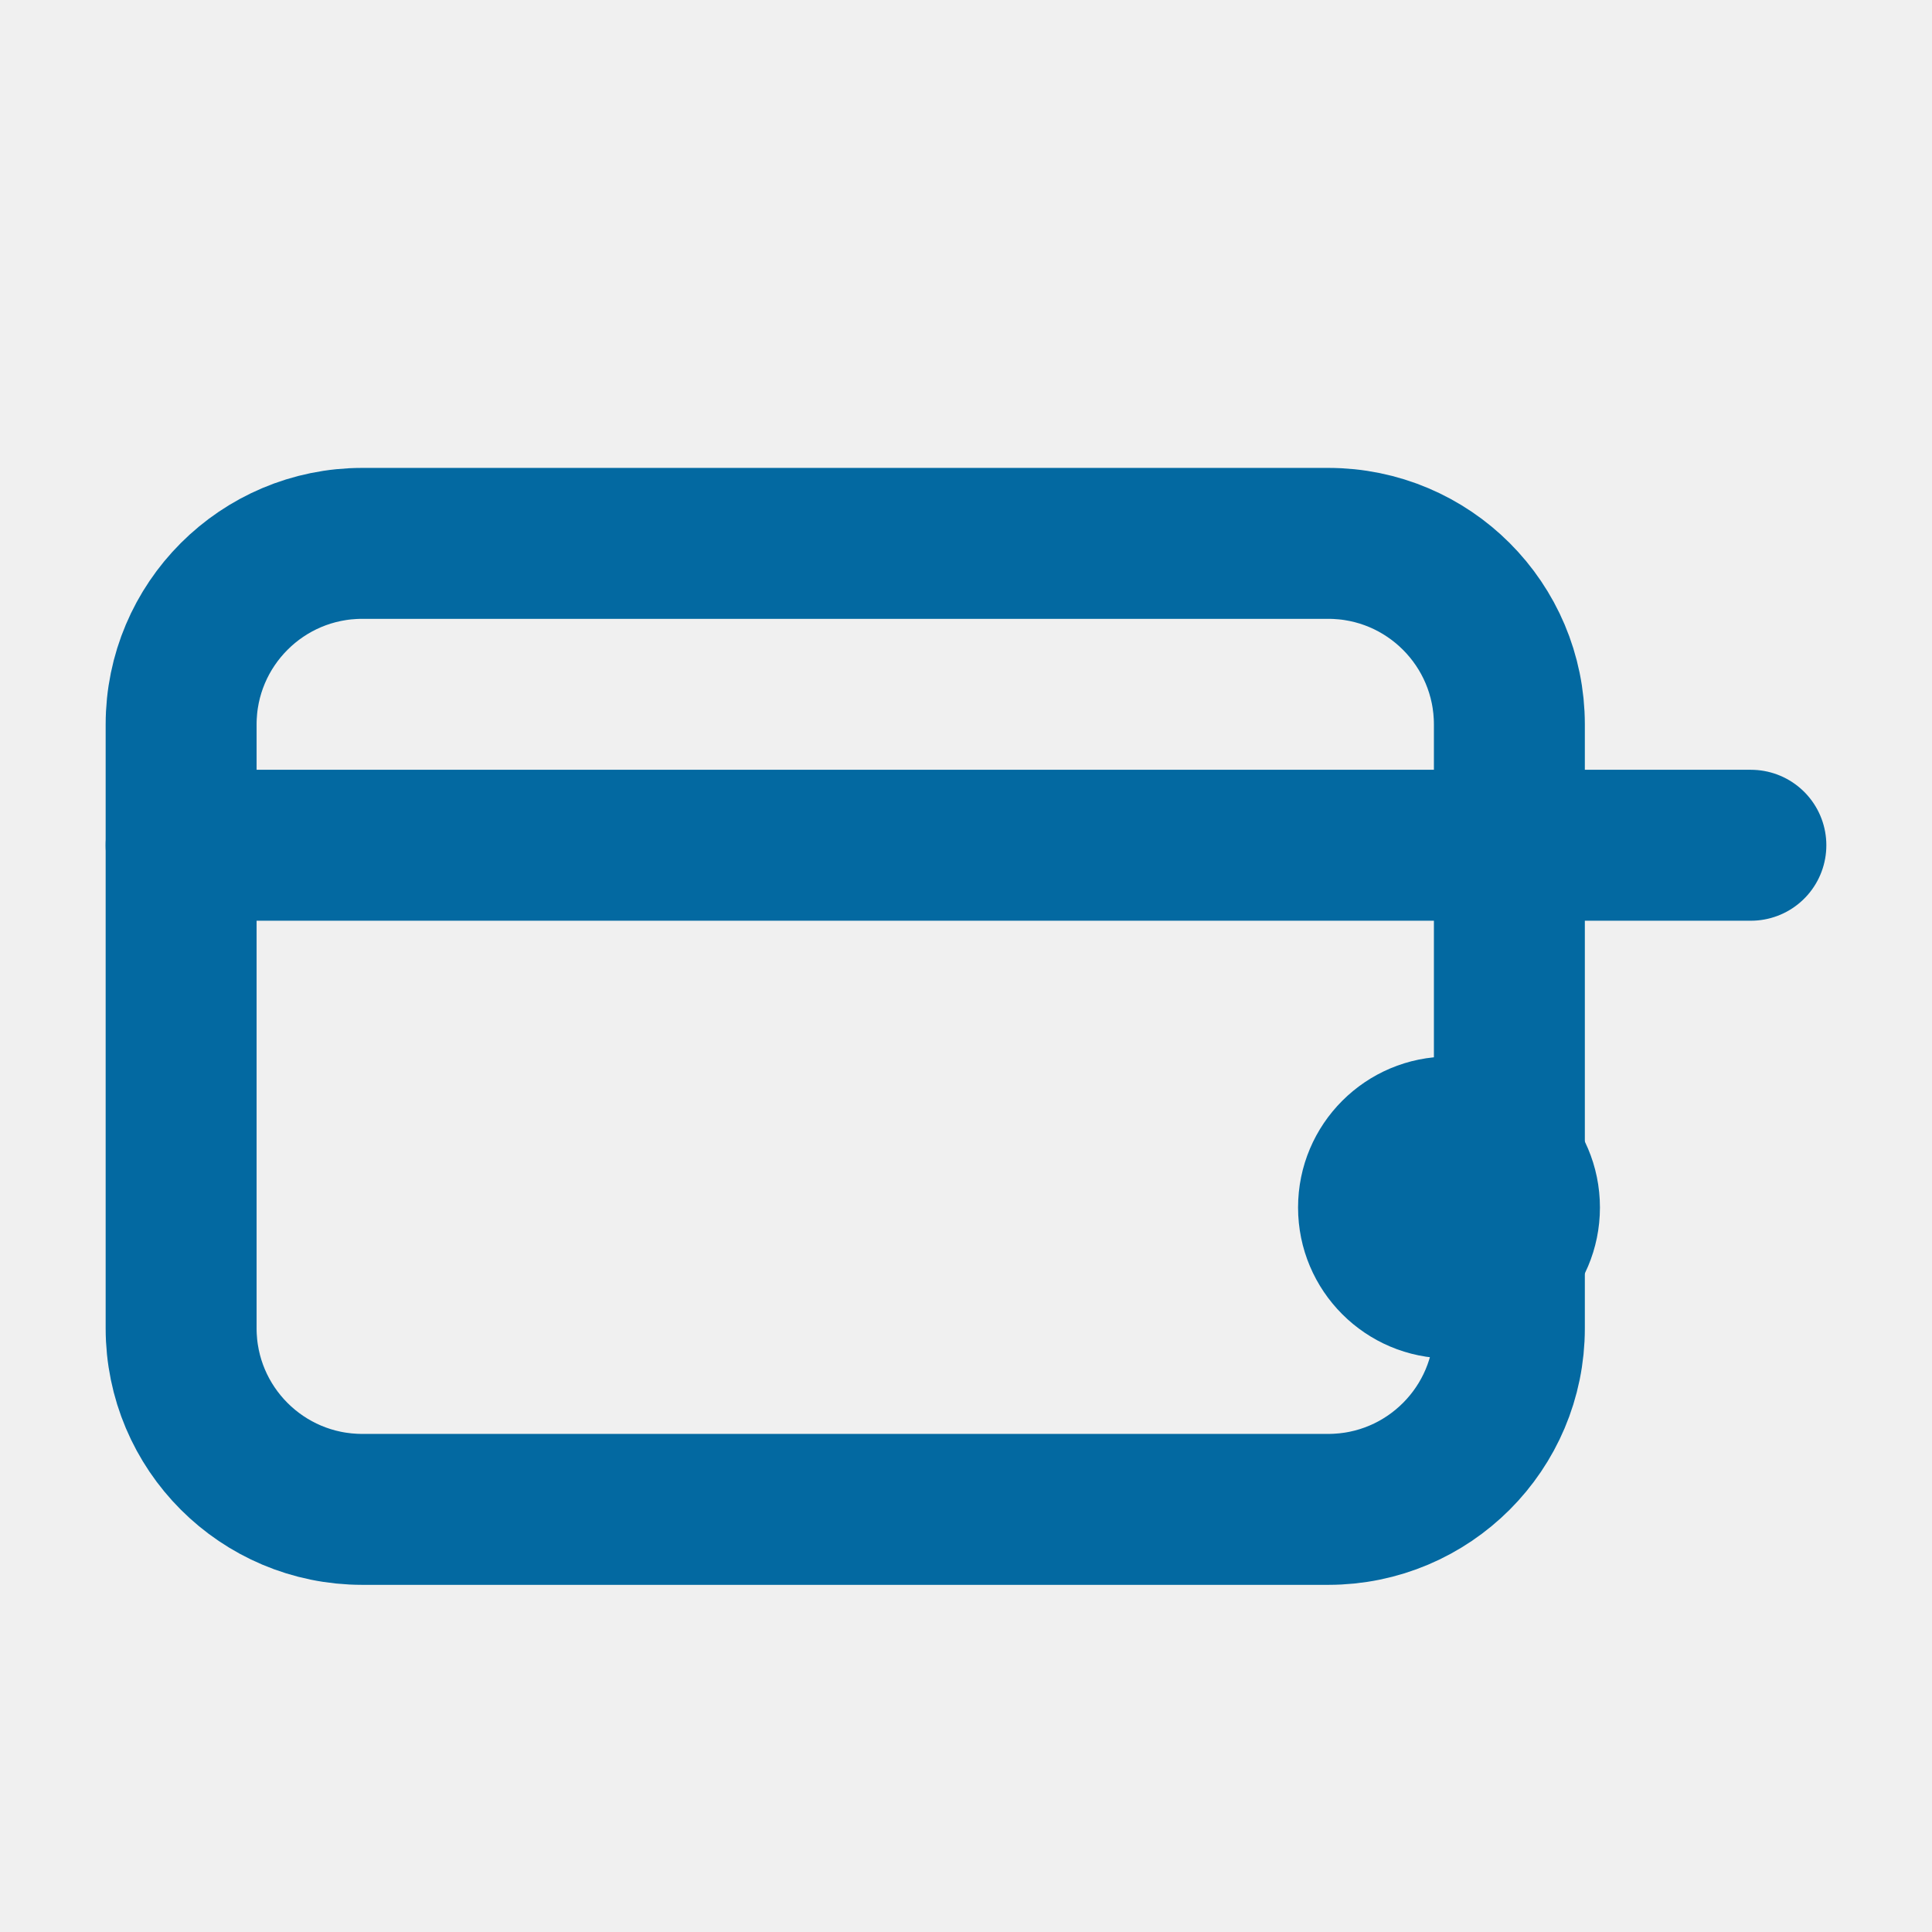
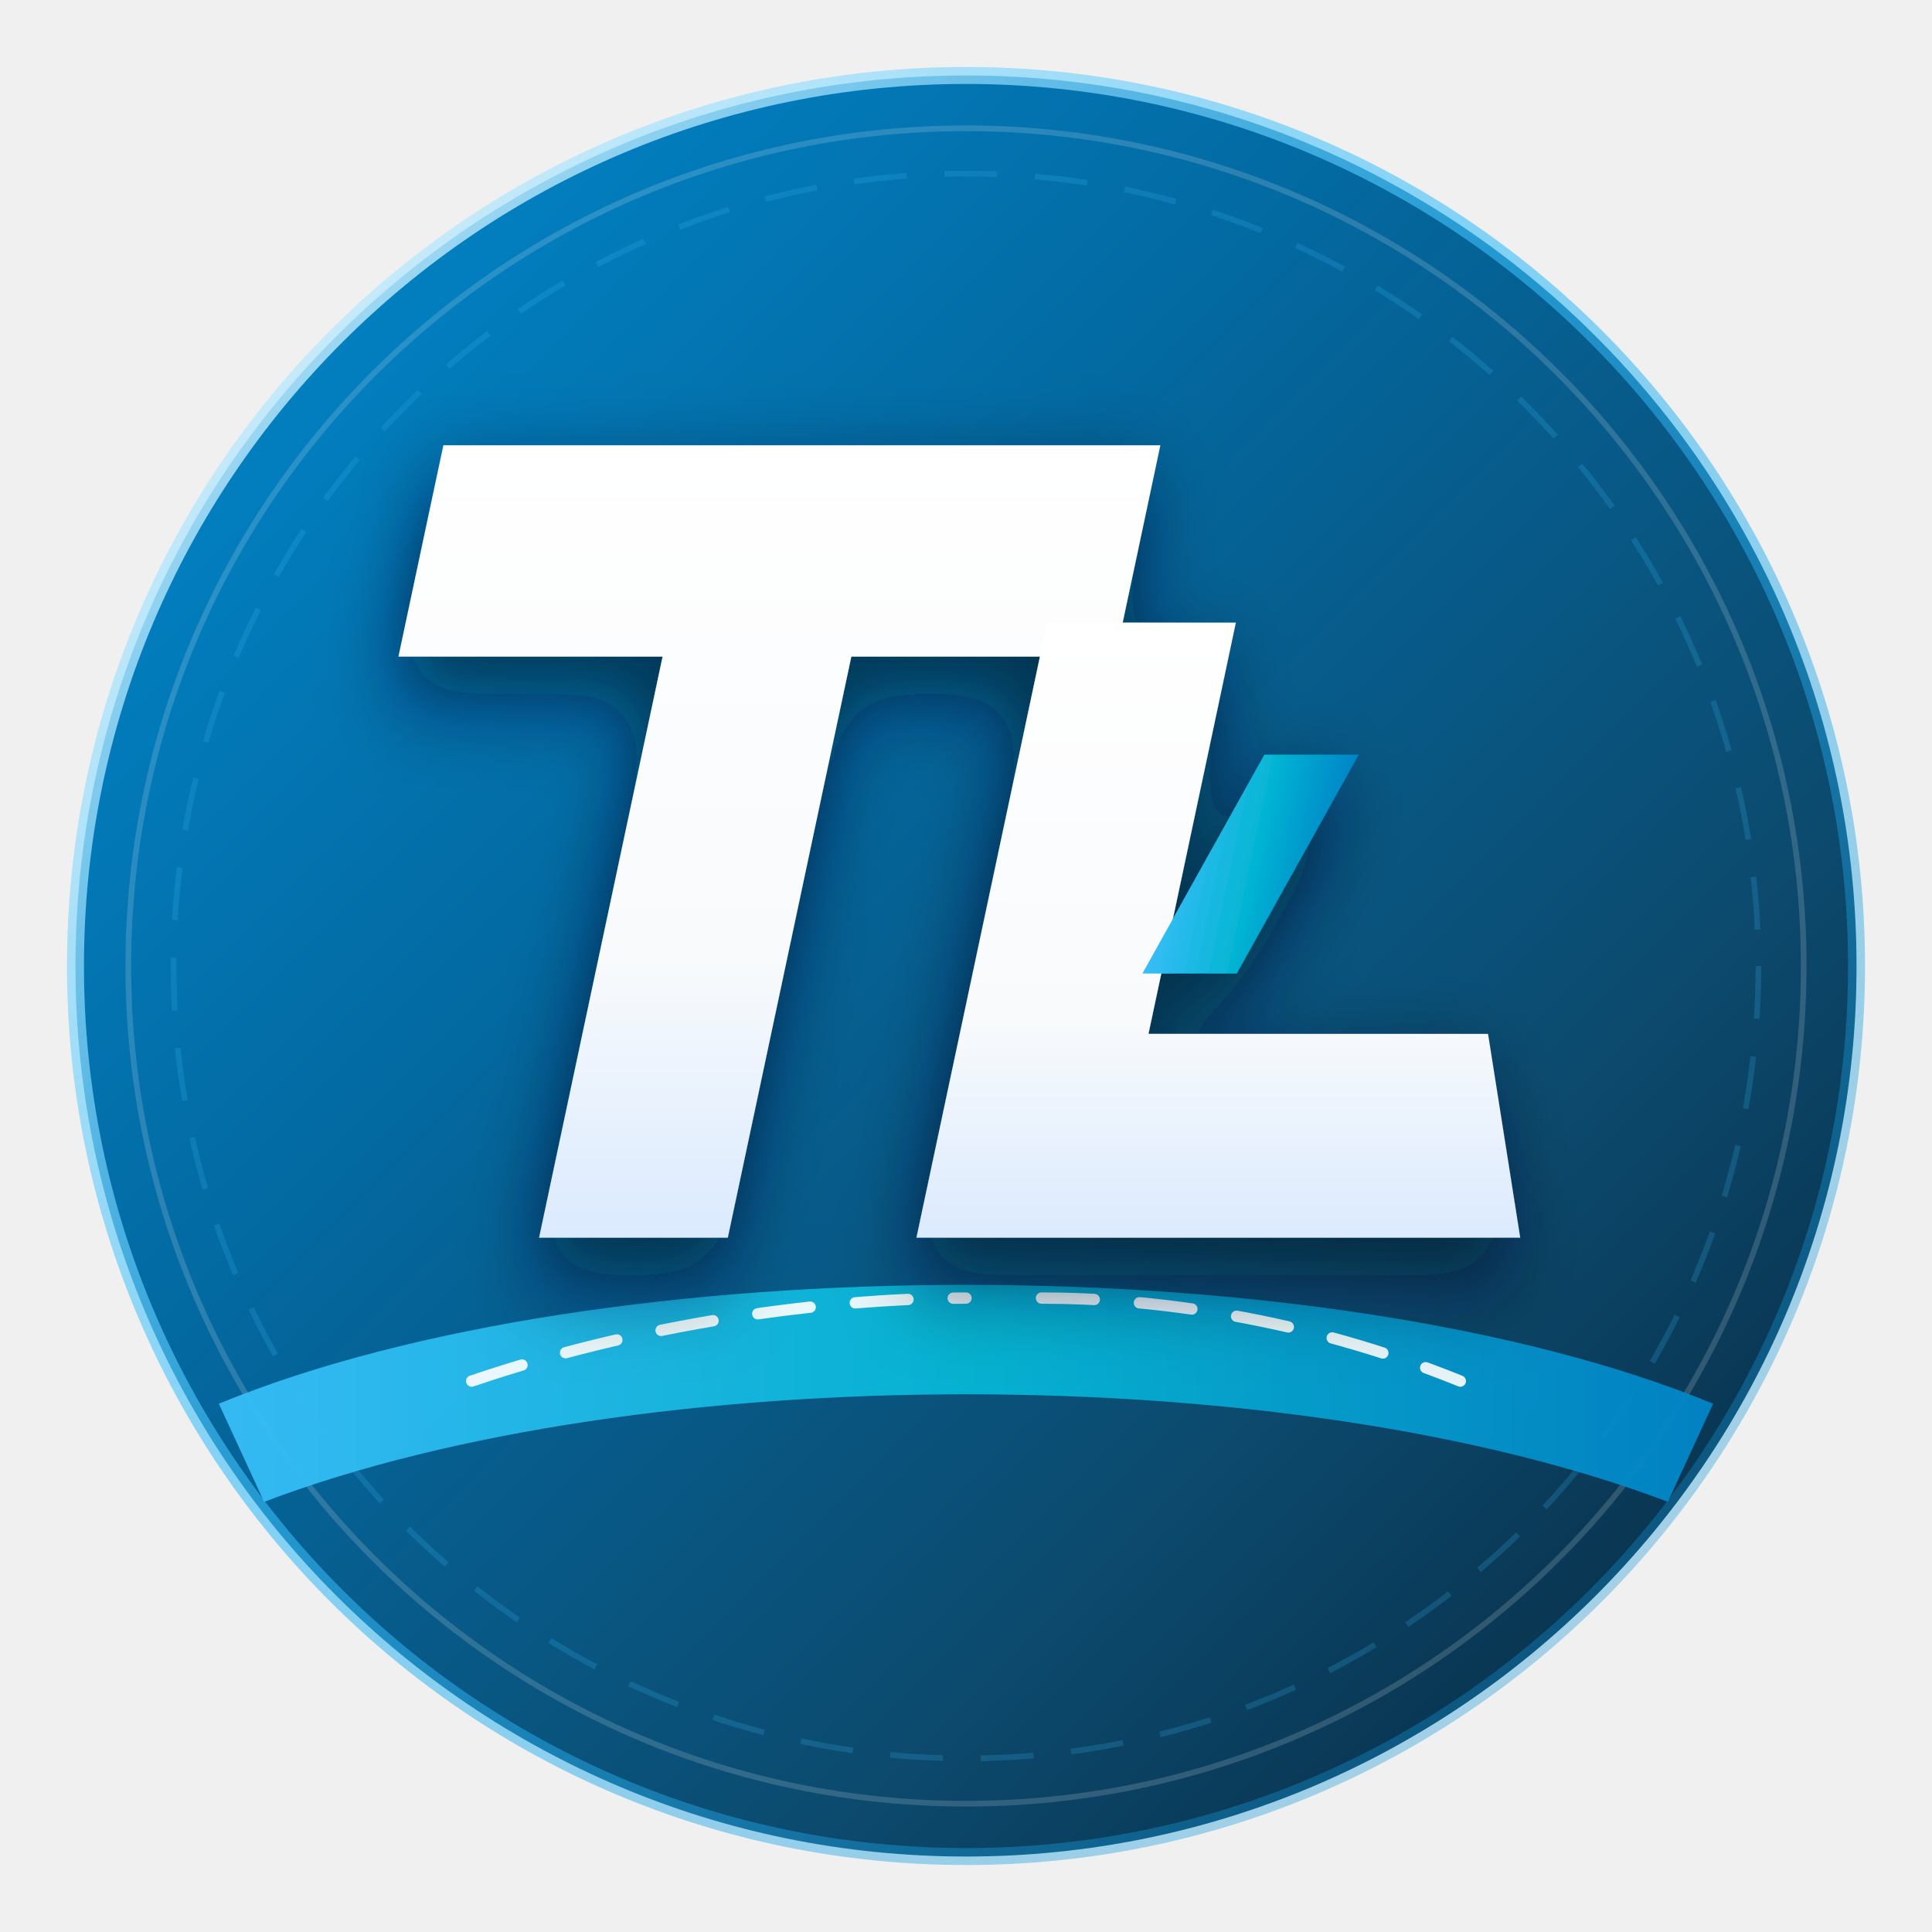
- <svg xmlns="http://www.w3.org/2000/svg" width="32" height="32" viewBox="0 0 32 32" fill="none">
-   <rect x="3" y="9" width="22" height="16" rx="3" stroke="#0369A1" stroke-width="2.5" />
-   <path d="M3 14h26" stroke="#0369A1" stroke-width="2.5" stroke-linecap="round" />
-   <circle cx="24" cy="20" r="2.5" fill="#0369A1" />
+ <svg xmlns="http://www.w3.org/2000/svg" viewBox="0 0 512 512" width="512" height="512">
+   <defs>
+     <linearGradient id="medallionBg" x1="10%" y1="10%" x2="90%" y2="90%">
+       <stop offset="0%" stop-color="#0284c7" />
+       <stop offset="35%" stop-color="#0369a1" />
+       <stop offset="75%" stop-color="#0c4a6e" />
+       <stop offset="100%" stop-color="#082f49" />
+     </linearGradient>
+     <linearGradient id="edgeRing" x1="0%" y1="0%" x2="100%" y2="100%">
+       <stop offset="0%" stop-color="#ffffff" stop-opacity="0.95" />
+       <stop offset="45%" stop-color="#38bdf8" stop-opacity="0.6" />
+       <stop offset="100%" stop-color="#0284c7" stop-opacity="0.25" />
+     </linearGradient>
+     <linearGradient id="whiteChrome" x1="0%" y1="0%" x2="0%" y2="100%">
+       <stop offset="0%" stop-color="#ffffff" />
+       <stop offset="65%" stop-color="#f8fafc" />
+       <stop offset="100%" stop-color="#dbeafe" />
+     </linearGradient>
+     <linearGradient id="cyanRibbon" x1="0%" y1="0%" x2="100%" y2="0%">
+       <stop offset="0%" stop-color="#38bdf8" />
+       <stop offset="50%" stop-color="#06b6d4" />
+       <stop offset="100%" stop-color="#0284c7" />
+     </linearGradient>
+     <filter id="badgeShadow" x="-20%" y="-20%" width="140%" height="140%">
+       <feDropShadow dx="0" dy="10" stdDeviation="12" flood-color="#021a29" flood-opacity="0.65" />
+     </filter>
+   </defs>
+   <circle cx="256" cy="256" r="236" fill="url(#medallionBg)" />
+   <circle cx="256" cy="256" r="236" fill="none" stroke="url(#edgeRing)" stroke-width="4.5" />
+   <circle cx="256" cy="256" r="222" fill="none" stroke="#ffffff" stroke-opacity="0.16" stroke-width="1.5" />
+   <circle cx="256" cy="256" r="210" fill="none" stroke="#38bdf8" stroke-opacity="0.2" stroke-width="1.5" stroke-dasharray="14 10" />
+   <path d="M 58 372             C 160 330 352 330 454 372             L 442 398             C 342 360 170 360 70 398             Z" fill="url(#cyanRibbon)" opacity="0.95" />
+   <path d="M 125 366 C 175 349 225 344 256 344" fill="none" stroke="#ffffff" stroke-width="3" stroke-dasharray="14 12" stroke-linecap="round" opacity="0.9" />
+   <path d="M 276 344 C 305 344 345 349 387 366" fill="none" stroke="#ffffff" stroke-width="3" stroke-dasharray="14 12" stroke-linecap="round" opacity="0.9" />
+   <g transform="translate(242, 238) skewX(-12) translate(-242, -238)" filter="url(#badgeShadow)">
+     <path d="M 92 118               L 282 118               L 282 174               L 212 174               L 212 328               L 162 328               L 162 174               L 92 174               Z" fill="url(#whiteChrome)" />
+     <path d="M 262 165               L 312 165               L 312 274               L 392 274               L 402 274               L 422 328               L 262 328               Z" fill="url(#whiteChrome)" />
+     <polygon points="327,200 352,200 332,258 307,258" fill="url(#cyanRibbon)" />
+   </g>
</svg>
